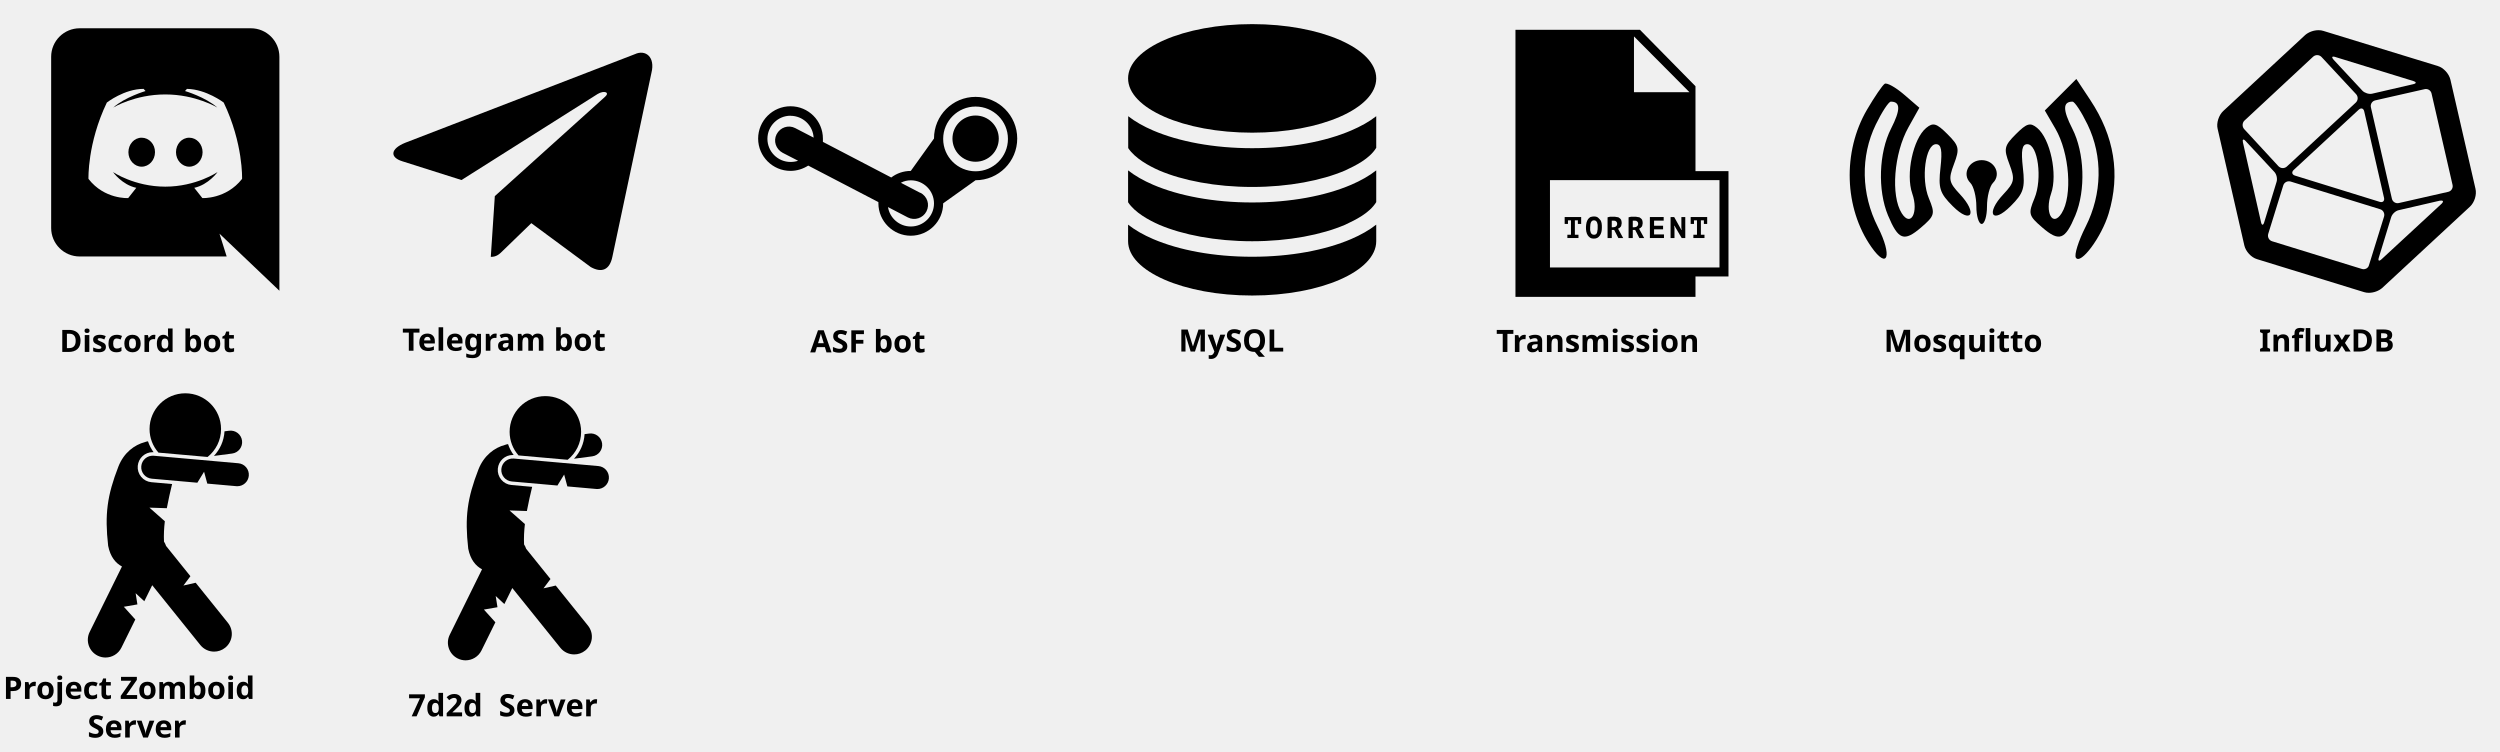
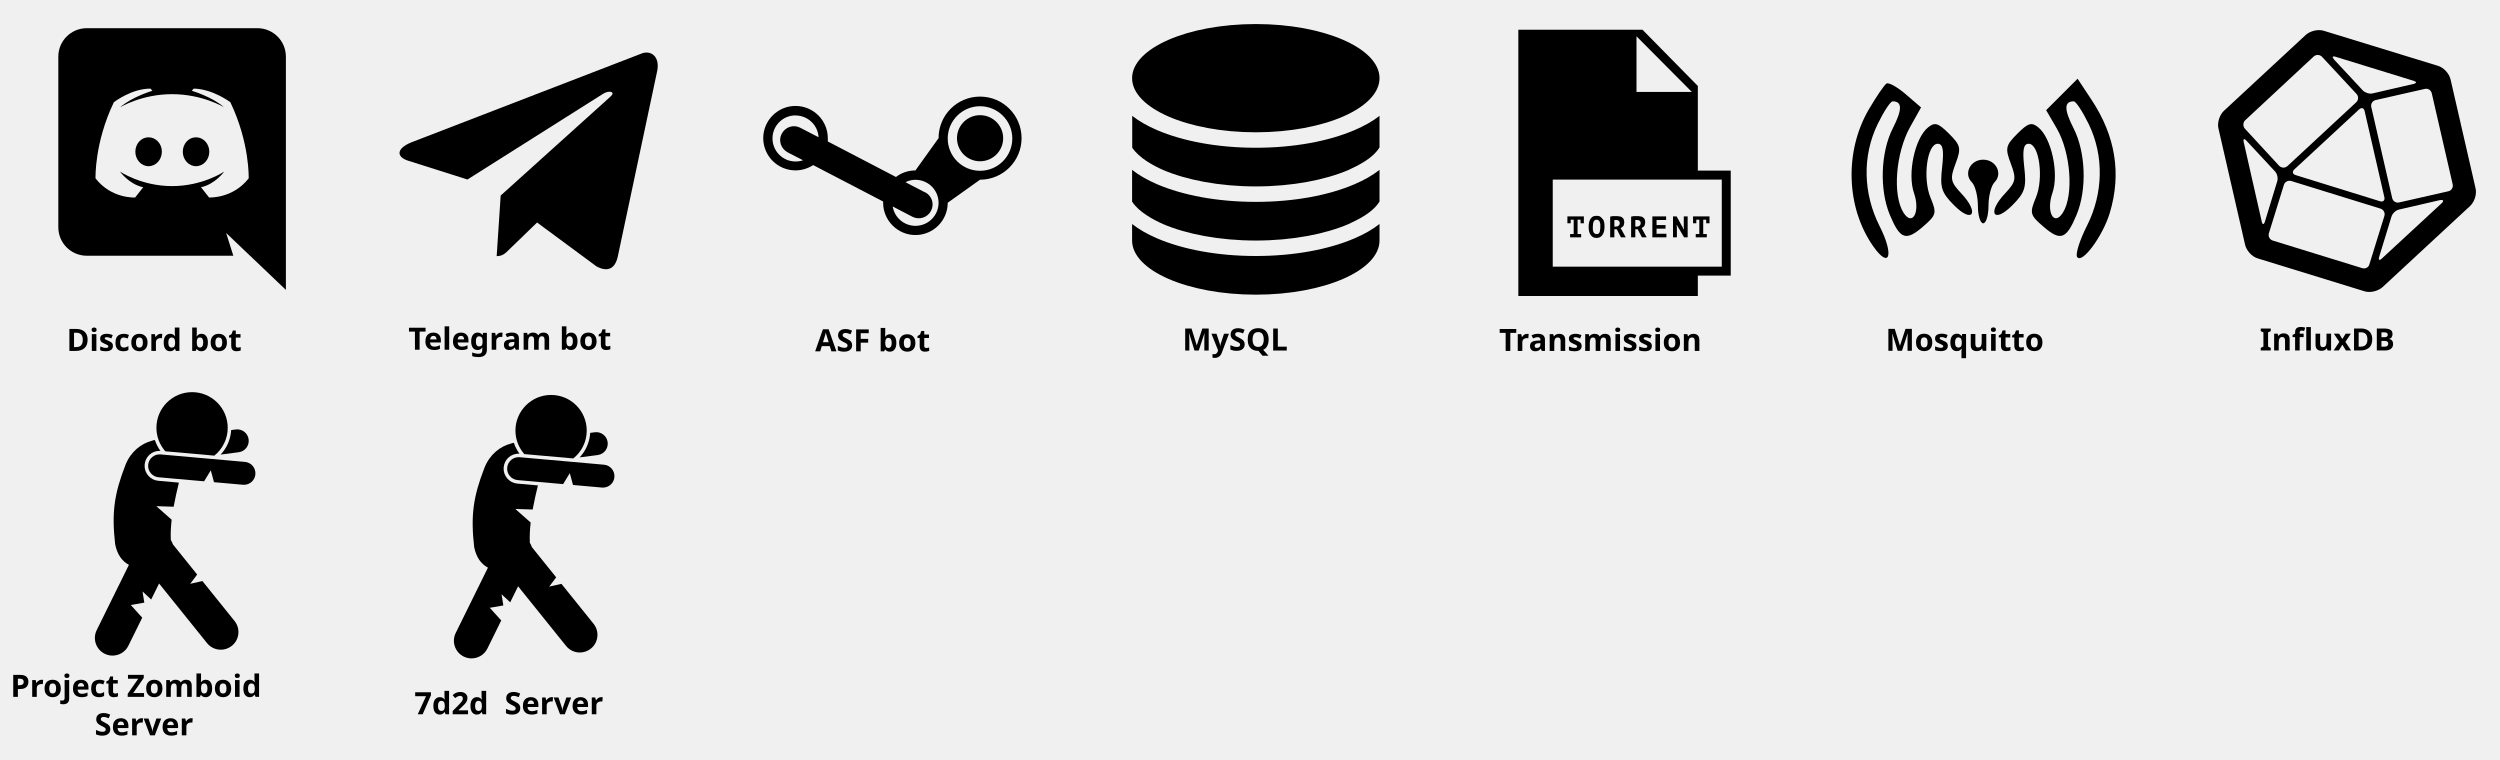
- <svg xmlns="http://www.w3.org/2000/svg" xmlns:ns1="http://www.openswatchbook.org/uri/2009/osb" width="5183.149" height="1557.501" viewBox="0 0 1371.375 412.089" version="1.1" id="svg8">
+ <svg xmlns="http://www.w3.org/2000/svg" xmlns:ns1="http://www.openswatchbook.org/uri/2009/osb" width="5198.35" height="1579.943" viewBox="0 0 1375.397 418.026" version="1.1" id="svg8">
  <defs id="defs2">
    <linearGradient id="linearGradient4512" ns1:paint="solid">
      <stop style="stop-color:#000000;stop-opacity:1;" offset="0" id="stop4510" />
    </linearGradient>
  </defs>
-   <g id="layer1" transform="translate(-338.0324,-33.77122)">
+   <g id="layer1" transform="translate(-334.0105,-33.77122)">
    <path id="switch.discordbot" d="m 491.293,193.249 -32.866,-31.302 3.944,12.516 H 381.744 A 15.65,15.65 0 0 1 366.094,158.825 V 64.92 a 15.65,15.65 0 0 1 15.651,-15.639 h 93.898 a 15.65,15.65 0 0 1 15.651,15.639 V 193.249 M 428.692,85.575 c -16.777,0 -28.545,7.193 -28.545,7.193 6.447,-5.749 17.716,-9.062 17.716,-9.062 l -1.065,-1.183 c -10.578,0 -20.156,7.5 -20.156,7.5 -10.768,22.477 -10.079,41.877 -10.079,41.877 8.764,11.333 21.783,10.529 21.783,10.529 l 4.446,-5.631 c -7.824,-1.656 -12.771,-8.636 -12.771,-8.636 0,0 11.771,7.997 28.671,7.997 16.902,0 28.671,-7.997 28.671,-7.997 0,0 -4.945,6.932 -12.769,8.636 l 4.443,5.631 c 0,0 13.022,0.71 21.786,-10.529 0,0 0.686,-19.401 -10.079,-41.877 0,0 -9.577,-7.311 -20.158,-7.5 l -1.065,1.183 c 0,0 11.267,3.312 17.714,9.062 0,0 -11.768,-7.193 -28.545,-7.193 m -12.958,23.731 c 4.069,0 7.386,3.573 7.325,7.95 0,4.33 -3.256,7.95 -7.325,7.95 -4.006,0 -7.261,-3.62 -7.261,-7.95 0,-4.377 3.194,-7.95 7.261,-7.95 m 26.106,0 c 4.067,0 7.323,3.573 7.323,7.95 0,4.33 -3.256,7.95 -7.323,7.95 -4.008,0 -7.263,-3.62 -7.263,-7.95 0,-4.377 3.194,-7.95 7.263,-7.95 z" style="stroke-width:6.26" />
    <path id="switch.telegram_bot" d="m 607.259,174.683 2.204,-33.334 60.532,-54.545 c 2.681,-2.383 -0.566,-3.605 -4.099,-1.489 L 591.179,132.531 558.863,122.284 c -6.935,-2.085 -7.015,-6.792 1.579,-10.248 L 686.314,63.479 c 5.755,-2.681 11.272,1.489 9.065,10.248 L 673.94,174.683 c -1.489,7.179 -5.833,8.907 -11.823,5.6 l -32.628,-24.1 -15.687,15.193 c -1.817,1.787 -3.31,3.307 -6.542,3.307 z" style="stroke-width:7.882" />
    <path id="switch.asf" d="m 873.175,97.139 c 7.048,0 12.733,5.685 12.733,12.668 0,7.006 -5.685,12.691 -12.733,12.691 a 12.673,12.673 0 0 1 -12.673,-12.691 c 0,-6.983 5.685,-12.668 12.673,-12.668 M 771.674,92.059 a 17.766,17.766 0 0 1 17.765,17.749 v 1.791 l 37.485,19.54 c 3.022,-2.305 6.692,-3.604 10.719,-3.604 l 12.733,-17.771 c 0,-12.601 10.126,-22.852 22.798,-22.852 a 22.859,22.859 0 0 1 22.859,22.852 22.859,22.859 0 0 1 -22.859,22.874 l -17.765,12.668 a 17.766,17.766 0 0 1 -17.767,17.771 c -9.712,0 -17.765,-7.946 -17.765,-17.771 0,-0.224 0,-0.448 0,-0.671 L 781.386,124.602 c -2.784,1.791 -6.16,2.91 -9.712,2.91 a 17.766,17.766 0 0 1 -17.767,-17.704 17.766,17.766 0 0 1 17.767,-17.749 m 71.24,47.428 c 3.789,2.014 5.271,6.446 3.317,10.251 -1.903,3.715 -6.455,5.193 -10.186,3.313 l -10.898,-5.685 c 0.94,6.043 6.22,10.654 12.496,10.654 7.048,0 12.733,-5.685 12.733,-12.668 0,-6.983 -5.685,-12.668 -12.733,-12.668 -1.947,0 -3.789,0.448 -5.448,1.343 l 10.719,5.573 M 771.674,97.251 c -6.99,0 -12.675,5.685 -12.675,12.668 0,7.006 5.685,12.691 12.675,12.691 1.433,0 2.959,-0.224 4.145,-0.671 l -8.409,-4.32 c -3.792,-2.014 -5.271,-6.513 -3.377,-10.184 1.947,-3.805 6.515,-5.349 10.247,-3.38 l 10.067,5.215 c -0.358,-6.692 -5.922,-11.974 -12.673,-11.974 m 101.5,-5.081 c -9.712,0 -17.765,7.923 -17.765,17.749 a 17.766,17.766 0 0 0 17.765,17.771 17.766,17.766 0 0 0 17.767,-17.771 17.766,17.766 0 0 0 -17.767,-17.749 z" style="stroke-width:5.922" />
    <g id="switch.mysql" transform="matrix(2.126885,0,0,2.126885,918.5587,-2010.467)">
      <path id="path4499" overflow="visible" display="inline" visibility="visible" marker="none" d="m 50,967.362 c -17.673,0 -32,6.268 -32,14 0,7.732 14.327,14 32,14 17.673,0 32,-6.268 32,-14 0,-7.732 -14.327,-14 -32,-14 z m -31.969,23.75 v 8.219 c 1.749,2.648 5.359,4.616 8,5.781 5.995,2.569 14.535,4.25 23.969,4.25 9.433,0 17.974,-1.681 23.969,-4.25 2.649,-1.244 6.272,-2.974 8.031,-5.844 v -8.156 c -1.791,1.41 -3.982,2.622 -6.469,3.688 -6.672,2.86 -15.635,4.562 -25.531,4.562 -9.897,0 -18.859,-1.703 -25.531,-4.562 -2.477,-1.062 -4.65,-2.284 -6.438,-3.688 z m -0.031,13.969 v 8.219 c 1.74,2.666 5.378,4.642 8.031,5.812 5.995,2.569 14.535,4.25 23.969,4.25 9.433,0 17.974,-1.681 23.969,-4.25 2.649,-1.244 6.272,-2.974 8.031,-5.844 v -8.187 c -1.791,1.41 -3.982,2.653 -6.469,3.719 -6.672,2.86 -15.635,4.562 -25.531,4.562 -9.897,0 -18.859,-1.703 -25.531,-4.562 -2.487,-1.066 -4.678,-2.308 -6.469,-3.719 z m 0,14 v 4.281 c 0,7.732 14.332,14 32,14 17.668,0 32,-6.268 32,-14 v -4.281 c -1.791,1.41 -3.982,2.653 -6.469,3.719 -6.672,2.86 -15.635,4.562 -25.531,4.562 -9.897,0 -18.859,-1.703 -25.531,-4.562 -2.487,-1.066 -4.678,-2.308 -6.469,-3.719 z" style="color:#000000;display:inline;overflow:visible;visibility:visible;fill:#000000;stroke:none;enable-background:accumulate" />
    </g>
    <g id="switch.project_zomboid" transform="matrix(0.971073,0,0,0.971073,386.2092,249.5124)">
      <path id="path4513" d="m 81.508,34.035 c 3.561,-0.464 6.068,-3.726 5.605,-7.286 -0.465,-3.559 -3.727,-6.068 -7.287,-5.604 l -2.609,0.34 c -0.309,5.359 -2.528,10.211 -5.984,13.891 z" />
      <path id="path4515" d="m 19.284,97.839 -18.25,36.995 c -2.442,4.954 -0.409,10.95 4.545,13.393 1.422,0.702 2.932,1.034 4.416,1.034 3.688,0 7.233,-2.047 8.976,-5.577 l 7.851,-15.914 -6.485,-7.179 7.667,-1.334 -1,-6.333 4.893,4.556 4.475,-9.07 27.173,33.779 c 1.976,2.457 4.875,3.733 7.799,3.733 2.199,0 4.414,-0.722 6.262,-2.208 4.301,-3.462 4.985,-9.757 1.523,-14.061 l -18.21,-22.633 -6.916,1.572 3.947,-5.263 -13.76,-17.105 c -0.274,-0.86 -0.667,-1.679 -1.164,-2.439 -0.182,-3.762 0.022,-7.639 0.473,-11.505 l -8.702,-7.686 9.821,0.317 c 0.879,-4.81 1.977,-9.451 2.986,-13.651 L 35.917,50.225 c -2.261,-0.199 -4.31,-1.27 -5.768,-3.009 -1.457,-1.742 -2.15,-3.946 -1.947,-6.209 0.393,-4.418 4.025,-7.75 8.451,-7.75 0.162,0 0.329,0.013 0.494,0.023 -1.358,-1.855 -2.434,-3.927 -3.167,-6.154 l -0.153,0.02 c -0.549,0.072 -1.069,0.217 -1.561,0.412 -5.89,1.556 -11.869,5.906 -14.992,13.814 -6.335,16.34 -7.811,26.938 -5.79,44.799 1.247,6.234 4.181,9.734 7.8,11.668 z" />
      <path id="path4517" d="m 39.907,33.512 27.747,2.458 c 4.63,-3.701 7.604,-9.388 7.604,-15.776 C 75.258,9.041 66.217,0 55.063,0 43.909,0 34.868,9.041 34.868,20.194 c 0,5.109 1.912,9.761 5.039,13.318 z" />
      <path id="path4519" d="m 37.24,35.282 c -3.573,-0.318 -6.728,2.325 -7.047,5.901 -0.317,3.576 2.325,6.731 5.901,7.047 l 25.778,2.286 3.796,-6.207 1.813,6.704 16.405,1.455 c 0.195,0.018 0.39,0.026 0.583,0.026 3.33,0 6.166,-2.545 6.467,-5.925 0.314,-3.576 -2.325,-6.732 -5.901,-7.05 z" />
    </g>
    <g id="switch.sdtd" transform="matrix(0.971073,0,0,0.971073,583.7259,251.0531)">
      <path id="path4513-5" d="m 81.508,34.035 c 3.561,-0.464 6.068,-3.726 5.605,-7.286 -0.465,-3.559 -3.727,-6.068 -7.287,-5.604 l -2.609,0.34 c -0.309,5.359 -2.528,10.211 -5.984,13.891 z" />
      <path id="path4515-9" d="m 19.284,97.839 -18.25,36.995 c -2.442,4.954 -0.409,10.95 4.545,13.393 1.422,0.702 2.932,1.034 4.416,1.034 3.688,0 7.233,-2.047 8.976,-5.577 l 7.851,-15.914 -6.485,-7.179 7.667,-1.334 -1,-6.333 4.893,4.556 4.475,-9.07 27.173,33.779 c 1.976,2.457 4.875,3.733 7.799,3.733 2.199,0 4.414,-0.722 6.262,-2.208 4.301,-3.462 4.985,-9.757 1.523,-14.061 l -18.21,-22.633 -6.916,1.572 3.947,-5.263 -13.76,-17.105 c -0.274,-0.86 -0.667,-1.679 -1.164,-2.439 -0.182,-3.762 0.022,-7.639 0.473,-11.505 l -8.702,-7.686 9.821,0.317 c 0.879,-4.81 1.977,-9.451 2.986,-13.651 L 35.917,50.225 c -2.261,-0.199 -4.31,-1.27 -5.768,-3.009 -1.457,-1.742 -2.15,-3.946 -1.947,-6.209 0.393,-4.418 4.025,-7.75 8.451,-7.75 0.162,0 0.329,0.013 0.494,0.023 -1.358,-1.855 -2.434,-3.927 -3.167,-6.154 l -0.153,0.02 c -0.549,0.072 -1.069,0.217 -1.561,0.412 -5.89,1.556 -11.869,5.906 -14.992,13.814 -6.335,16.34 -7.811,26.938 -5.79,44.799 1.247,6.234 4.181,9.734 7.8,11.668 z" />
      <path id="path4517-5" d="m 39.907,33.512 27.747,2.458 c 4.63,-3.701 7.604,-9.388 7.604,-15.776 C 75.258,9.041 66.217,0 55.063,0 43.909,0 34.868,9.041 34.868,20.194 c 0,5.109 1.912,9.761 5.039,13.318 z" />
      <path id="path4519-7" d="m 37.24,35.282 c -3.573,-0.318 -6.728,2.325 -7.047,5.901 -0.317,3.576 2.325,6.731 5.901,7.047 l 25.778,2.286 3.796,-6.207 1.813,6.704 16.405,1.455 c 0.195,0.018 0.39,0.026 0.583,0.026 3.33,0 6.166,-2.545 6.467,-5.925 0.314,-3.576 -2.325,-6.732 -5.901,-7.05 z" />
    </g>
    <g id="switch.transmission_service" transform="matrix(1.645828,0,0,1.645828,1138.232,41.07375)">
      <g id="g4579">
        <path id="path4563" d="M 78.9,24.3 60.4,5.5 H 18.9 v 89 h 60 v -6.8 h 11 V 52.6 h -11 z M 58.4,7.7 76.9,26.3 H 58.4 Z M 86.9,55.6 V 84.7 H 30.4 V 55.6 Z" />
-         <polygon id="polygon4565" points="35.3,70.2 36.4,70.2 36.4,69 37.4,69 37.4,73.8 36.2,73.8 36.2,74.9 39.9,74.9 39.9,73.8 38.7,73.8 38.7,69 39.7,69 39.7,70.2 40.8,70.2 40.8,67.9 35.3,67.9 " />
+         <polygon id="polygon4565" points="36.4,69 37.4,69 37.4,73.8 36.2,73.8 36.2,74.9 39.9,74.9 39.9,73.8 38.7,73.8 38.7,69 39.7,69 39.7,70.2 40.8,70.2 40.8,67.9 35.3,67.9 35.3,70.2 36.4,70.2 " />
        <path id="path4567" d="m 43,74 c 0.2,0.3 0.5,0.6 0.8,0.8 0.3,0.2 0.7,0.3 1.2,0.3 0.9,0 1.5,-0.3 2,-1 0.5,-0.7 0.7,-1.5 0.7,-2.7 0,-0.5 0,-1 -0.1,-1.5 -0.1,-0.4 -0.2,-0.8 -0.5,-1.1 -0.3,-0.3 -0.5,-0.6 -0.8,-0.8 -0.3,-0.2 -0.7,-0.3 -1.2,-0.3 -0.4,0 -0.8,0.1 -1.2,0.2 -0.3,0.2 -0.6,0.4 -0.8,0.7 -0.2,0.3 -0.4,0.7 -0.5,1.1 -0.1,0.5 -0.2,1 -0.2,1.5 0,0.5 0,1 0.1,1.5 0.1,0.5 0.3,1 0.5,1.3 z m 1.1,-4.4 c 0.2,-0.4 0.5,-0.6 1,-0.6 0.3,0 0.5,0.1 0.6,0.2 0.2,0.1 0.3,0.3 0.4,0.5 0.1,0.2 0.1,0.5 0.2,0.8 0,0.3 0,0.6 0,0.9 0,0.4 0,0.8 -0.1,1.1 0,0.3 -0.1,0.6 -0.2,0.8 -0.1,0.2 -0.2,0.3 -0.4,0.4 -0.2,0.1 -0.3,0.1 -0.6,0.1 -0.3,0 -0.5,-0.1 -0.6,-0.2 -0.2,-0.1 -0.3,-0.3 -0.4,-0.5 -0.1,-0.2 -0.1,-0.5 -0.2,-0.8 0,-0.3 0,-0.6 0,-1 0,-0.7 0.1,-1.3 0.3,-1.7 z" />
        <path id="path4569" d="m 51,72.2 h 0.8 l 1.4,2.7 h 1.6 l -1.7,-3.1 c 0.2,-0.1 0.3,-0.2 0.5,-0.3 0.1,-0.1 0.3,-0.3 0.4,-0.4 0.1,-0.1 0.2,-0.3 0.2,-0.6 0.1,-0.2 0.1,-0.5 0.1,-0.7 0,-0.4 -0.1,-0.7 -0.2,-1 -0.2,-0.3 -0.4,-0.5 -0.6,-0.6 -0.2,-0.2 -0.5,-0.3 -0.9,-0.3 -0.3,-0.1 -0.6,-0.1 -1,-0.1 -0.1,0 -0.3,0 -0.5,0 -0.2,0 -0.3,0 -0.5,0 -0.2,0 -0.4,0 -0.5,0.1 -0.2,0 -0.3,0 -0.5,0.1 v 6.9 H 51 Z m 0,-3.1 c 0.1,0 0.2,0 0.3,0 0.1,0 0.3,0 0.4,0 0.4,0 0.6,0.1 0.8,0.3 0.2,0.2 0.3,0.4 0.3,0.7 0,0.4 -0.1,0.7 -0.4,0.9 -0.2,0.2 -0.5,0.3 -0.9,0.3 H 51 Z" />
        <path id="path4571" d="m 58,72.2 h 0.8 l 1.4,2.7 h 1.6 l -1.7,-3.1 c 0.2,-0.1 0.3,-0.2 0.5,-0.3 0.1,-0.1 0.3,-0.3 0.4,-0.4 0.1,-0.1 0.2,-0.3 0.2,-0.6 0.1,-0.2 0.1,-0.5 0.1,-0.7 0,-0.4 -0.1,-0.7 -0.2,-1 -0.2,-0.3 -0.4,-0.5 -0.6,-0.6 -0.2,-0.2 -0.5,-0.3 -0.9,-0.3 -0.3,-0.1 -0.6,-0.1 -1,-0.1 -0.1,0 -0.3,0 -0.5,0 -0.2,0 -0.3,0 -0.5,0 -0.2,0 -0.4,0 -0.5,0.1 -0.2,0 -0.3,0 -0.5,0.1 v 6.9 H 58 Z m 0,-3.1 c 0.1,0 0.2,0 0.3,0 0.1,0 0.3,0 0.4,0 0.4,0 0.6,0.1 0.8,0.3 0.2,0.2 0.3,0.4 0.3,0.7 0,0.4 -0.1,0.7 -0.4,0.9 -0.2,0.2 -0.5,0.3 -0.9,0.3 H 58 Z" />
-         <polygon id="polygon4573" points="65.1,69.1 68.3,69.1 68.3,67.9 63.7,67.9 63.7,74.9 68.4,74.9 68.4,73.7 65.1,73.7 65.1,72 68.1,72 68.1,70.8 65.1,70.8 " />
-         <polygon id="polygon4575" points="74.3,72.2 74.2,72.2 71.8,67.9 70.6,67.9 70.6,74.9 71.9,74.9 71.9,71.6 71.8,70.8 71.9,70.8 74.3,74.9 75.5,74.9 75.5,67.9 74.2,67.9 74.2,71.4 " />
-         <polygon id="polygon4577" points="77.3,70.2 78.4,70.2 78.4,69 79.4,69 79.4,73.8 78.2,73.8 78.2,74.9 81.9,74.9 81.9,73.8 80.7,73.8 80.7,69 81.7,69 81.7,70.2 82.8,70.2 82.8,67.9 77.3,67.9 " />
+         <polygon id="polygon4573" points="68.3,67.9 63.7,67.9 63.7,74.9 68.4,74.9 68.4,73.7 65.1,73.7 65.1,72 68.1,72 68.1,70.8 65.1,70.8 65.1,69.1 68.3,69.1 " />
+         <polygon id="polygon4575" points="71.8,67.9 70.6,67.9 70.6,74.9 71.9,74.9 71.9,71.6 71.8,70.8 71.9,70.8 74.3,74.9 75.5,74.9 75.5,67.9 74.2,67.9 74.2,71.4 74.3,72.2 74.2,72.2 " />
+         <polygon id="polygon4577" points="78.4,69 79.4,69 79.4,73.8 78.2,73.8 78.2,74.9 81.9,74.9 81.9,73.8 80.7,73.8 80.7,69 81.7,69 81.7,70.2 82.8,70.2 82.8,67.9 77.3,67.9 77.3,70.2 78.4,70.2 " />
      </g>
    </g>
    <path style="opacity:1;vector-effect:none;fill:#000000;fill-opacity:1;stroke-width:1.646;stroke-linecap:butt;stroke-linejoin:miter;stroke-miterlimit:4;stroke-dasharray:none;stroke-dashoffset:0;stroke-opacity:1" d="m 1364.573,169.253 c -14.931,-21.273 -15.911,-52.26 -2.385,-75.341 4.139,-7.063 8.502,-13.445 9.697,-14.183 1.194,-0.738 5.961,1.918 10.592,5.902 l 8.421,7.244 -5.993,10.724 c -7.986,14.291 -9.79,37.487 -3.667,47.17 4.952,7.833 9.372,-0.467 5.763,-10.821 -3.688,-10.58 0.433,-30.019 7.632,-35.993 3.79,-3.145 5.678,-2.599 11.647,3.371 6.461,6.461 6.797,7.992 3.607,16.444 -3.159,8.368 -2.829,10.052 3.233,16.504 9.962,10.604 6.275,16.771 -3.928,6.568 -7.121,-7.121 -7.977,-9.809 -6.708,-21.07 1.074,-9.532 0.439,-12.908 -2.431,-12.908 -5.834,0 -8.367,18.996 -3.954,29.65 3.541,8.549 3.271,9.567 -4.254,16.04 -9.322,8.019 -12.512,6.863 -18.122,-6.564 -5.784,-13.843 -5.077,-34.484 1.631,-47.634 5.293,-10.376 5.263,-14.833 -0.101,-14.833 -1.194,0 -4.914,5.666 -8.267,12.592 -8.444,17.444 -8.03,38.035 1.131,56.13 8.06,15.921 5.494,23.889 -3.545,11.01 z m 112.178,5.872 c -0.985,-1.593 1.429,-9.255 5.364,-17.026 9.085,-17.945 9.475,-38.597 1.058,-55.985 -3.353,-6.925 -7.073,-12.592 -8.267,-12.592 -5.364,0 -5.394,4.458 -0.101,14.833 6.709,13.15 7.416,33.791 1.632,47.634 -5.61,13.427 -8.8,14.582 -18.122,6.564 -7.525,-6.473 -7.795,-7.491 -4.254,-16.04 4.413,-10.654 1.879,-29.65 -3.954,-29.65 -2.87,0 -3.506,3.375 -2.431,12.908 1.269,11.261 0.414,13.949 -6.708,21.07 -10.203,10.203 -13.89,4.036 -3.928,-6.568 6.061,-6.452 6.391,-8.136 3.233,-16.504 -3.19,-8.451 -2.854,-9.982 3.607,-16.444 5.97,-5.97 7.858,-6.516 11.648,-3.371 7.198,5.974 11.32,25.413 7.632,35.993 -3.609,10.354 0.811,18.654 5.763,10.821 6.071,-9.602 4.348,-33.09 -3.405,-46.414 l -5.8,-9.968 8.648,-8.648 8.648,-8.648 7.65,11.56 c 13.216,19.97 16.555,40.589 10.075,62.215 -3.851,12.855 -15.404,28.436 -17.986,24.259 z m -54.589,-28.125 c 0,-5.296 -1.487,-11.116 -3.305,-12.933 -4.728,-4.728 -0.869,-12.45 6.223,-12.45 7.092,0 10.951,7.722 6.223,12.45 -1.818,1.818 -3.305,7.638 -3.305,12.933 0,5.296 -1.313,9.628 -2.918,9.628 -1.605,0 -2.918,-4.333 -2.918,-9.628 z" id="switch.mosquitto" />
    <g id="switch.influxdb" transform="matrix(0.2645833,0,0,0.2645833,1567.044,127.0371)" style="opacity:1;vector-effect:none;fill:#000000;fill-opacity:1;stroke-width:6.22;stroke-linecap:butt;stroke-linejoin:miter;stroke-miterlimit:4;stroke-dasharray:none;stroke-dashoffset:0;stroke-opacity:1">
      <path d="M 487.208,38.765 435.234,-187.444 c -2.97,-12.375 -14.355,-24.749 -26.234,-28.214 L 171.901,-288.421 c -2.97,-0.99 -6.435,-1.485 -9.9,-1.485 -10.395,0 -20.789,3.96 -27.719,9.9 l -170.275,157.901 c -8.91,8.415 -14.355,24.749 -11.385,36.629 L 8.061,156.572 c 2.97,12.375 14.355,24.749 26.234,28.214 l 221.754,68.308 c 2.97,0.99 6.435,1.485 9.9,1.485 10.395,0 20.789,-3.96 27.719,-9.9 L 475.823,75.889 c 9.405,-8.91 14.355,-24.749 11.385,-37.124 z M 196.156,-234.467 358.511,-184.474 c 6.435,1.98 6.435,4.95 0,6.435 l -85.633,19.799 c -6.435,1.485 -15.345,-1.485 -19.799,-5.94 l -59.893,-64.348 c -4.95,-5.445 -3.465,-7.92 2.97,-5.94 z M 297.628,57.575 c 1.485,6.435 -2.475,10.395 -8.91,8.415 L 112.998,11.541 C 106.563,9.561 105.573,4.116 110.523,-0.339 L 245.159,-125.075 c 4.95,-4.455 9.9,-2.97 11.385,3.465 z M 8.061,-102.306 150.617,-234.962 c 4.95,-4.455 12.375,-4.455 17.325,0.495 l 71.773,77.218 c 4.455,4.95 4.455,12.375 -0.495,17.325 L 96.168,-7.269 c -4.95,4.455 -12.375,4.455 -17.325,-0.495 L 7.566,-84.981 C 3.111,-89.931 3.606,-97.851 8.061,-102.306 Z M 42.71,108.558 5.091,-57.262 c -1.485,-6.435 0.99,-7.92 5.445,-2.97 L 70.429,4.116 c 4.455,4.95 6.435,13.86 4.455,20.294 l -25.739,84.148 c -1.98,6.435 -4.95,6.435 -6.435,0 z m 208.884,96.522 -186.115,-57.418 c -6.435,-1.98 -9.9,-8.91 -7.92,-15.345 L 88.744,31.835 c 1.98,-6.435 8.91,-9.9 15.345,-7.92 l 185.62,57.418 c 6.435,1.98 9.9,8.91 7.92,15.345 l -31.184,100.482 c -1.485,6.435 -8.415,9.9 -14.85,7.92 z M 416.92,69.949 292.183,185.281 c -4.95,4.455 -7.425,2.97 -5.445,-3.465 l 25.739,-84.148 c 1.98,-6.435 8.91,-12.87 15.345,-14.355 l 85.633,-19.799 c 6.93,-0.99 8.415,1.485 3.465,6.435 z M 430.779,45.2 328.317,68.464 c -6.435,1.485 -12.87,-2.475 -14.355,-8.91 L 270.404,-130.025 c -1.485,-6.435 2.475,-12.87 8.91,-14.355 l 102.462,-23.264 c 6.435,-1.485 12.87,2.475 14.355,8.91 l 43.559,189.58 c 1.485,6.435 -2.475,12.87 -8.91,14.355 z" class="st0" id="cuboctahedron" style="vector-effect:none;fill:#000000;fill-opacity:1;stroke-width:30.79;stroke-linecap:butt;stroke-linejoin:miter;stroke-miterlimit:4;stroke-dasharray:none;stroke-dashoffset:0;stroke-opacity:1" />
    </g>
    <flowRoot xml:space="preserve" id="flowRoot4598" style="font-style:normal;font-weight:normal;font-size:40px;line-height:1.25;font-family:sans-serif;letter-spacing:0px;word-spacing:0px;fill:#000000;fill-opacity:1;stroke:none" transform="matrix(0.2645833,0,0,0.2645833,338.0324,33.77122)">
      <flowRegion id="flowRegion4600">
        <rect id="rect4602" width="188.976" height="113.386" x="649.954" y="579.134" />
      </flowRegion>
      <flowPara id="flowPara4604" />
    </flowRoot>
    <text xml:space="preserve" style="font-style:normal;font-weight:normal;font-size:10.583px;line-height:1.25;font-family:sans-serif;letter-spacing:0px;word-spacing:0px;fill:#000000;fill-opacity:1;stroke:none" x="425.696" y="226.84" id="text4608">
      <tspan id="tspan4606" x="425.696" y="226.84" style="font-style:normal;font-variant:normal;font-weight:bold;font-stretch:normal;font-size:16.933px;font-family:sans-serif;-inkscape-font-specification:'sans-serif Bold';text-align:center;text-anchor:middle">Discord bot</tspan>
    </text>
    <text xml:space="preserve" style="font-style:normal;font-variant:normal;font-weight:bold;font-stretch:normal;font-size:16.933px;line-height:1.25;font-family:sans-serif;-inkscape-font-specification:'sans-serif Bold';font-variant-ligatures:normal;font-variant-position:normal;font-variant-caps:normal;font-variant-numeric:normal;font-variant-alternates:normal;font-feature-settings:normal;text-indent:0;text-align:center;text-decoration:none;text-decoration-line:none;text-decoration-style:solid;text-decoration-color:#000000;letter-spacing:0px;word-spacing:0px;text-transform:none;writing-mode:lr-tb;direction:ltr;text-orientation:mixed;dominant-baseline:auto;baseline-shift:baseline;text-anchor:middle;white-space:normal;shape-padding:0;opacity:1;vector-effect:none;fill:#000000;fill-opacity:1;stroke:none;stroke-width:1;stroke-linecap:butt;stroke-linejoin:miter;stroke-miterlimit:4;stroke-dasharray:none;stroke-dashoffset:0;stroke-opacity:1" x="625.51" y="226.167" id="text4614">
      <tspan id="tspan4612" x="625.51" y="226.167">Telegram bot</tspan>
    </text>
    <text xml:space="preserve" style="font-style:normal;font-variant:normal;font-weight:bold;font-stretch:normal;font-size:16.933px;line-height:1.25;font-family:sans-serif;-inkscape-font-specification:'sans-serif Bold';font-variant-ligatures:normal;font-variant-position:normal;font-variant-caps:normal;font-variant-numeric:normal;font-variant-alternates:normal;font-feature-settings:normal;text-indent:0;text-align:center;text-decoration:none;text-decoration-line:none;text-decoration-style:solid;text-decoration-color:#000000;letter-spacing:0px;word-spacing:0px;text-transform:none;writing-mode:lr-tb;direction:ltr;text-orientation:mixed;dominant-baseline:auto;baseline-shift:baseline;text-anchor:middle;white-space:normal;shape-padding:0;opacity:1;vector-effect:none;fill:#000000;fill-opacity:1;stroke:none;stroke-width:1;stroke-linecap:butt;stroke-linejoin:miter;stroke-miterlimit:4;stroke-dasharray:none;stroke-dashoffset:0;stroke-opacity:1" x="825.117" y="227.074" id="text4634">
      <tspan id="tspan4632" x="825.117" y="227.074">ASF bot</tspan>
    </text>
    <text xml:space="preserve" style="font-style:normal;font-variant:normal;font-weight:bold;font-stretch:normal;font-size:16.933px;line-height:1.25;font-family:sans-serif;-inkscape-font-specification:'sans-serif Bold';font-variant-ligatures:normal;font-variant-position:normal;font-variant-caps:normal;font-variant-numeric:normal;font-variant-alternates:normal;font-feature-settings:normal;text-indent:0;text-align:center;text-decoration:none;text-decoration-line:none;text-decoration-style:solid;text-decoration-color:#000000;letter-spacing:0px;word-spacing:0px;text-transform:none;writing-mode:lr-tb;direction:ltr;text-orientation:mixed;dominant-baseline:auto;baseline-shift:baseline;text-anchor:middle;white-space:normal;shape-padding:0;opacity:1;vector-effect:none;fill:#000000;fill-opacity:1;stroke:none;stroke-width:1;stroke-linecap:butt;stroke-linejoin:miter;stroke-miterlimit:4;stroke-dasharray:none;stroke-dashoffset:0;stroke-opacity:1" x="1024.52" y="226.612" id="text4644">
      <tspan id="tspan4642" x="1024.52" y="226.612">MySQL</tspan>
    </text>
    <text xml:space="preserve" style="font-style:normal;font-variant:normal;font-weight:bold;font-stretch:normal;font-size:16.933px;line-height:1.25;font-family:sans-serif;-inkscape-font-specification:'sans-serif Bold';font-variant-ligatures:normal;font-variant-position:normal;font-variant-caps:normal;font-variant-numeric:normal;font-variant-alternates:normal;font-feature-settings:normal;text-indent:0;text-align:center;text-decoration:none;text-decoration-line:none;text-decoration-style:solid;text-decoration-color:#000000;letter-spacing:0px;word-spacing:0px;text-transform:none;writing-mode:lr-tb;direction:ltr;text-orientation:mixed;dominant-baseline:auto;baseline-shift:baseline;text-anchor:middle;white-space:normal;shape-padding:0;opacity:1;vector-effect:none;fill:#000000;fill-opacity:1;stroke:none;stroke-width:1;stroke-linecap:butt;stroke-linejoin:miter;stroke-miterlimit:4;stroke-dasharray:none;stroke-dashoffset:0;stroke-opacity:1" x="1225.47" y="226.849" id="text4654">
      <tspan id="tspan4652" x="1225.47" y="226.849">Transmission</tspan>
    </text>
    <text xml:space="preserve" style="font-style:normal;font-variant:normal;font-weight:bold;font-stretch:normal;font-size:16.933px;line-height:1.25;font-family:sans-serif;-inkscape-font-specification:'sans-serif Bold';font-variant-ligatures:normal;font-variant-position:normal;font-variant-caps:normal;font-variant-numeric:normal;font-variant-alternates:normal;font-feature-settings:normal;text-indent:0;text-align:center;text-decoration:none;text-decoration-line:none;text-decoration-style:solid;text-decoration-color:#000000;letter-spacing:0px;word-spacing:0px;text-transform:none;writing-mode:lr-tb;direction:ltr;text-orientation:mixed;dominant-baseline:auto;baseline-shift:baseline;text-anchor:middle;white-space:normal;shape-padding:0;opacity:1;vector-effect:none;fill:#000000;fill-opacity:1;stroke:none;stroke-width:1;stroke-linecap:butt;stroke-linejoin:miter;stroke-miterlimit:4;stroke-dasharray:none;stroke-dashoffset:0;stroke-opacity:1" x="1425.92" y="226.777" id="text4664">
      <tspan id="tspan4662" x="1425.92" y="226.777">Mosquitto</tspan>
    </text>
    <text xml:space="preserve" style="font-style:normal;font-variant:normal;font-weight:bold;font-stretch:normal;font-size:16.933px;line-height:1.25;font-family:sans-serif;-inkscape-font-specification:'sans-serif Bold';font-variant-ligatures:normal;font-variant-position:normal;font-variant-caps:normal;font-variant-numeric:normal;font-variant-alternates:normal;font-feature-settings:normal;text-indent:0;text-align:center;text-decoration:none;text-decoration-line:none;text-decoration-style:solid;text-decoration-color:#000000;letter-spacing:0px;word-spacing:0px;text-transform:none;writing-mode:lr-tb;direction:ltr;text-orientation:mixed;dominant-baseline:auto;baseline-shift:baseline;text-anchor:middle;white-space:normal;shape-padding:0;opacity:1;vector-effect:none;fill:#000000;fill-opacity:1;stroke:none;stroke-width:1;stroke-linecap:butt;stroke-linejoin:miter;stroke-miterlimit:4;stroke-dasharray:none;stroke-dashoffset:0;stroke-opacity:1" x="1625.367" y="226.591" id="text4674">
      <tspan id="tspan4672" x="1625.367" y="226.591">InfluxDB</tspan>
    </text>
    <text xml:space="preserve" style="font-style:normal;font-variant:normal;font-weight:bold;font-stretch:normal;font-size:16.933px;line-height:1.25;font-family:sans-serif;-inkscape-font-specification:'sans-serif Bold';font-variant-ligatures:normal;font-variant-position:normal;font-variant-caps:normal;font-variant-numeric:normal;font-variant-alternates:normal;font-feature-settings:normal;text-indent:0;text-align:center;text-decoration:none;text-decoration-line:none;text-decoration-style:solid;text-decoration-color:#000000;letter-spacing:0px;word-spacing:0px;text-transform:none;writing-mode:lr-tb;direction:ltr;text-orientation:mixed;dominant-baseline:auto;baseline-shift:baseline;text-anchor:middle;white-space:normal;shape-padding:0;opacity:1;vector-effect:none;fill:#000000;fill-opacity:1;stroke:none;stroke-width:1;stroke-linecap:butt;stroke-linejoin:miter;stroke-miterlimit:4;stroke-dasharray:none;stroke-dashoffset:0;stroke-opacity:1" x="424.217" y="417.162" id="text4684">
      <tspan id="tspan4682" x="424.217" y="417.162">Project Zomboid</tspan>
      <tspan x="424.217" y="438.329" id="tspan4692">Server</tspan>
    </text>
    <text xml:space="preserve" style="font-style:normal;font-variant:normal;font-weight:bold;font-stretch:normal;font-size:16.933px;line-height:1.25;font-family:sans-serif;-inkscape-font-specification:'sans-serif Bold';font-variant-ligatures:normal;font-variant-position:normal;font-variant-caps:normal;font-variant-numeric:normal;font-variant-alternates:normal;font-feature-settings:normal;text-indent:0;text-align:center;text-decoration:none;text-decoration-line:none;text-decoration-style:solid;text-decoration-color:#000000;letter-spacing:0px;word-spacing:0px;text-transform:none;writing-mode:lr-tb;direction:ltr;text-orientation:mixed;dominant-baseline:auto;baseline-shift:baseline;text-anchor:middle;white-space:normal;shape-padding:0;opacity:1;vector-effect:none;fill:#000000;fill-opacity:1;stroke:none;stroke-width:1;stroke-linecap:butt;stroke-linejoin:miter;stroke-miterlimit:4;stroke-dasharray:none;stroke-dashoffset:0;stroke-opacity:1" x="624.967" y="426.731" id="text4696">
      <tspan id="tspan4694" x="624.967" y="426.731">7d2d  Server</tspan>
    </text>
  </g>
  <style id="style5353" type="text/css">
	.st0{fill:#FFFFFF;}
</style>
</svg>
